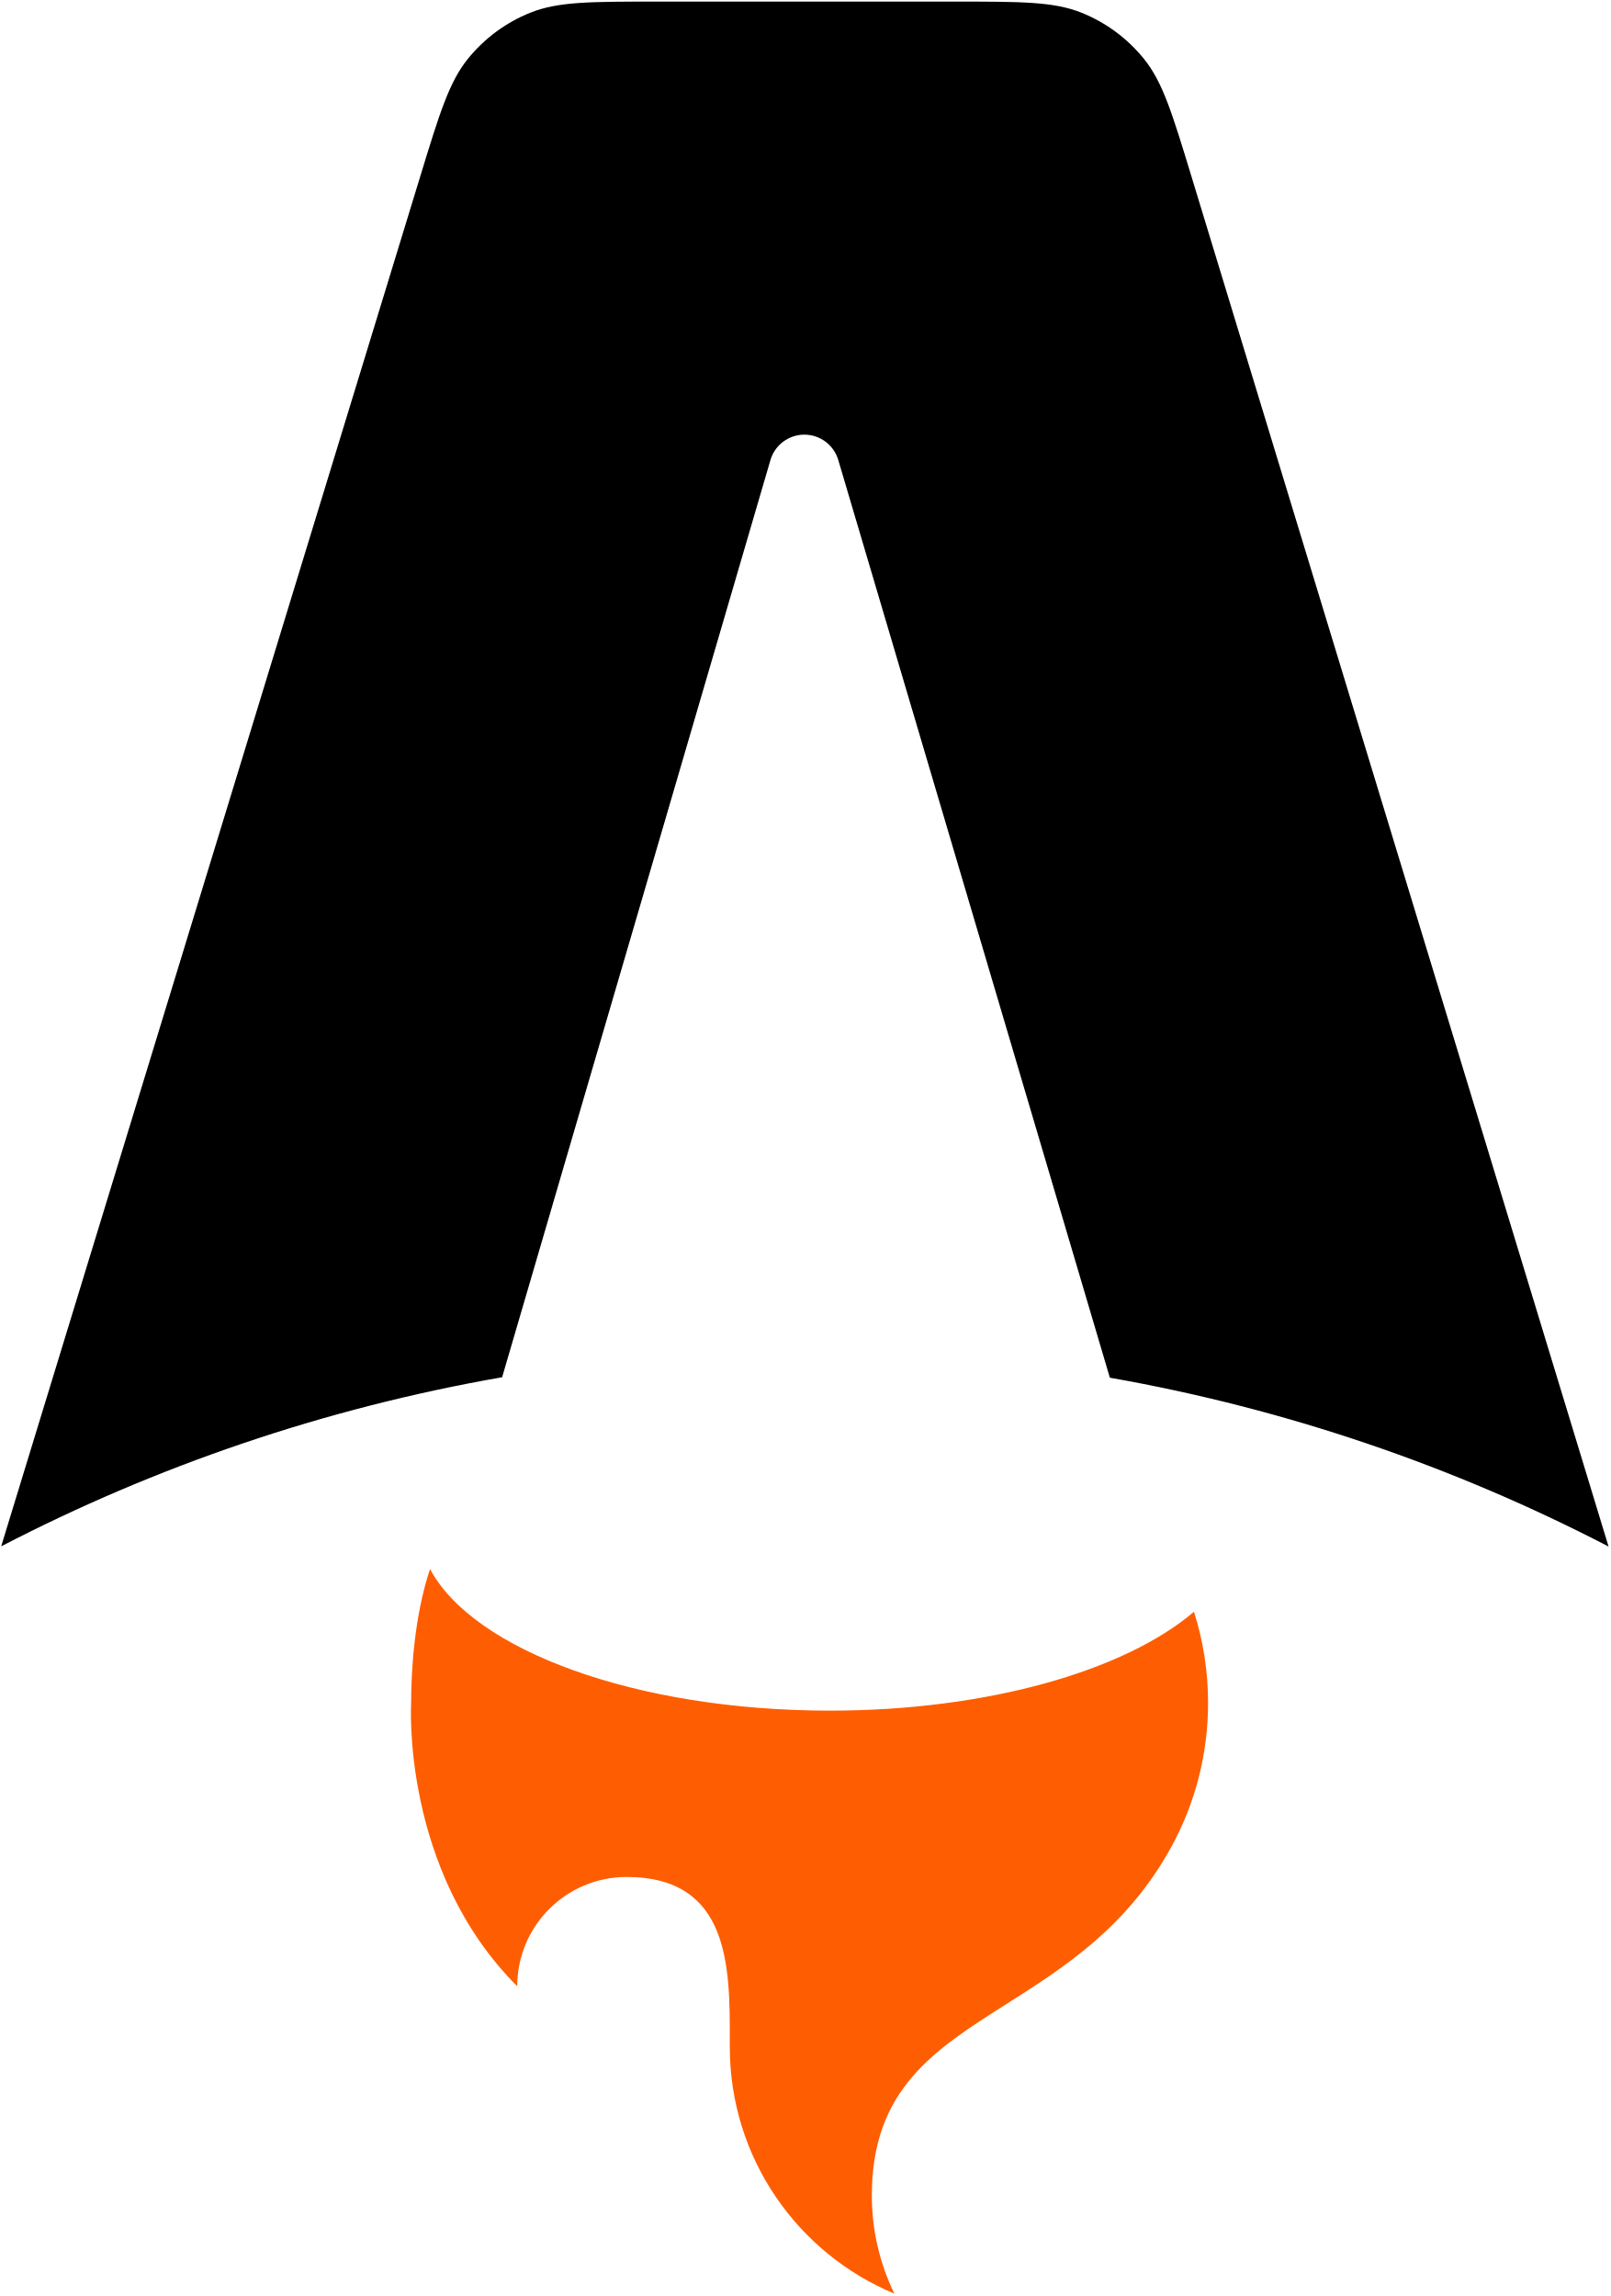
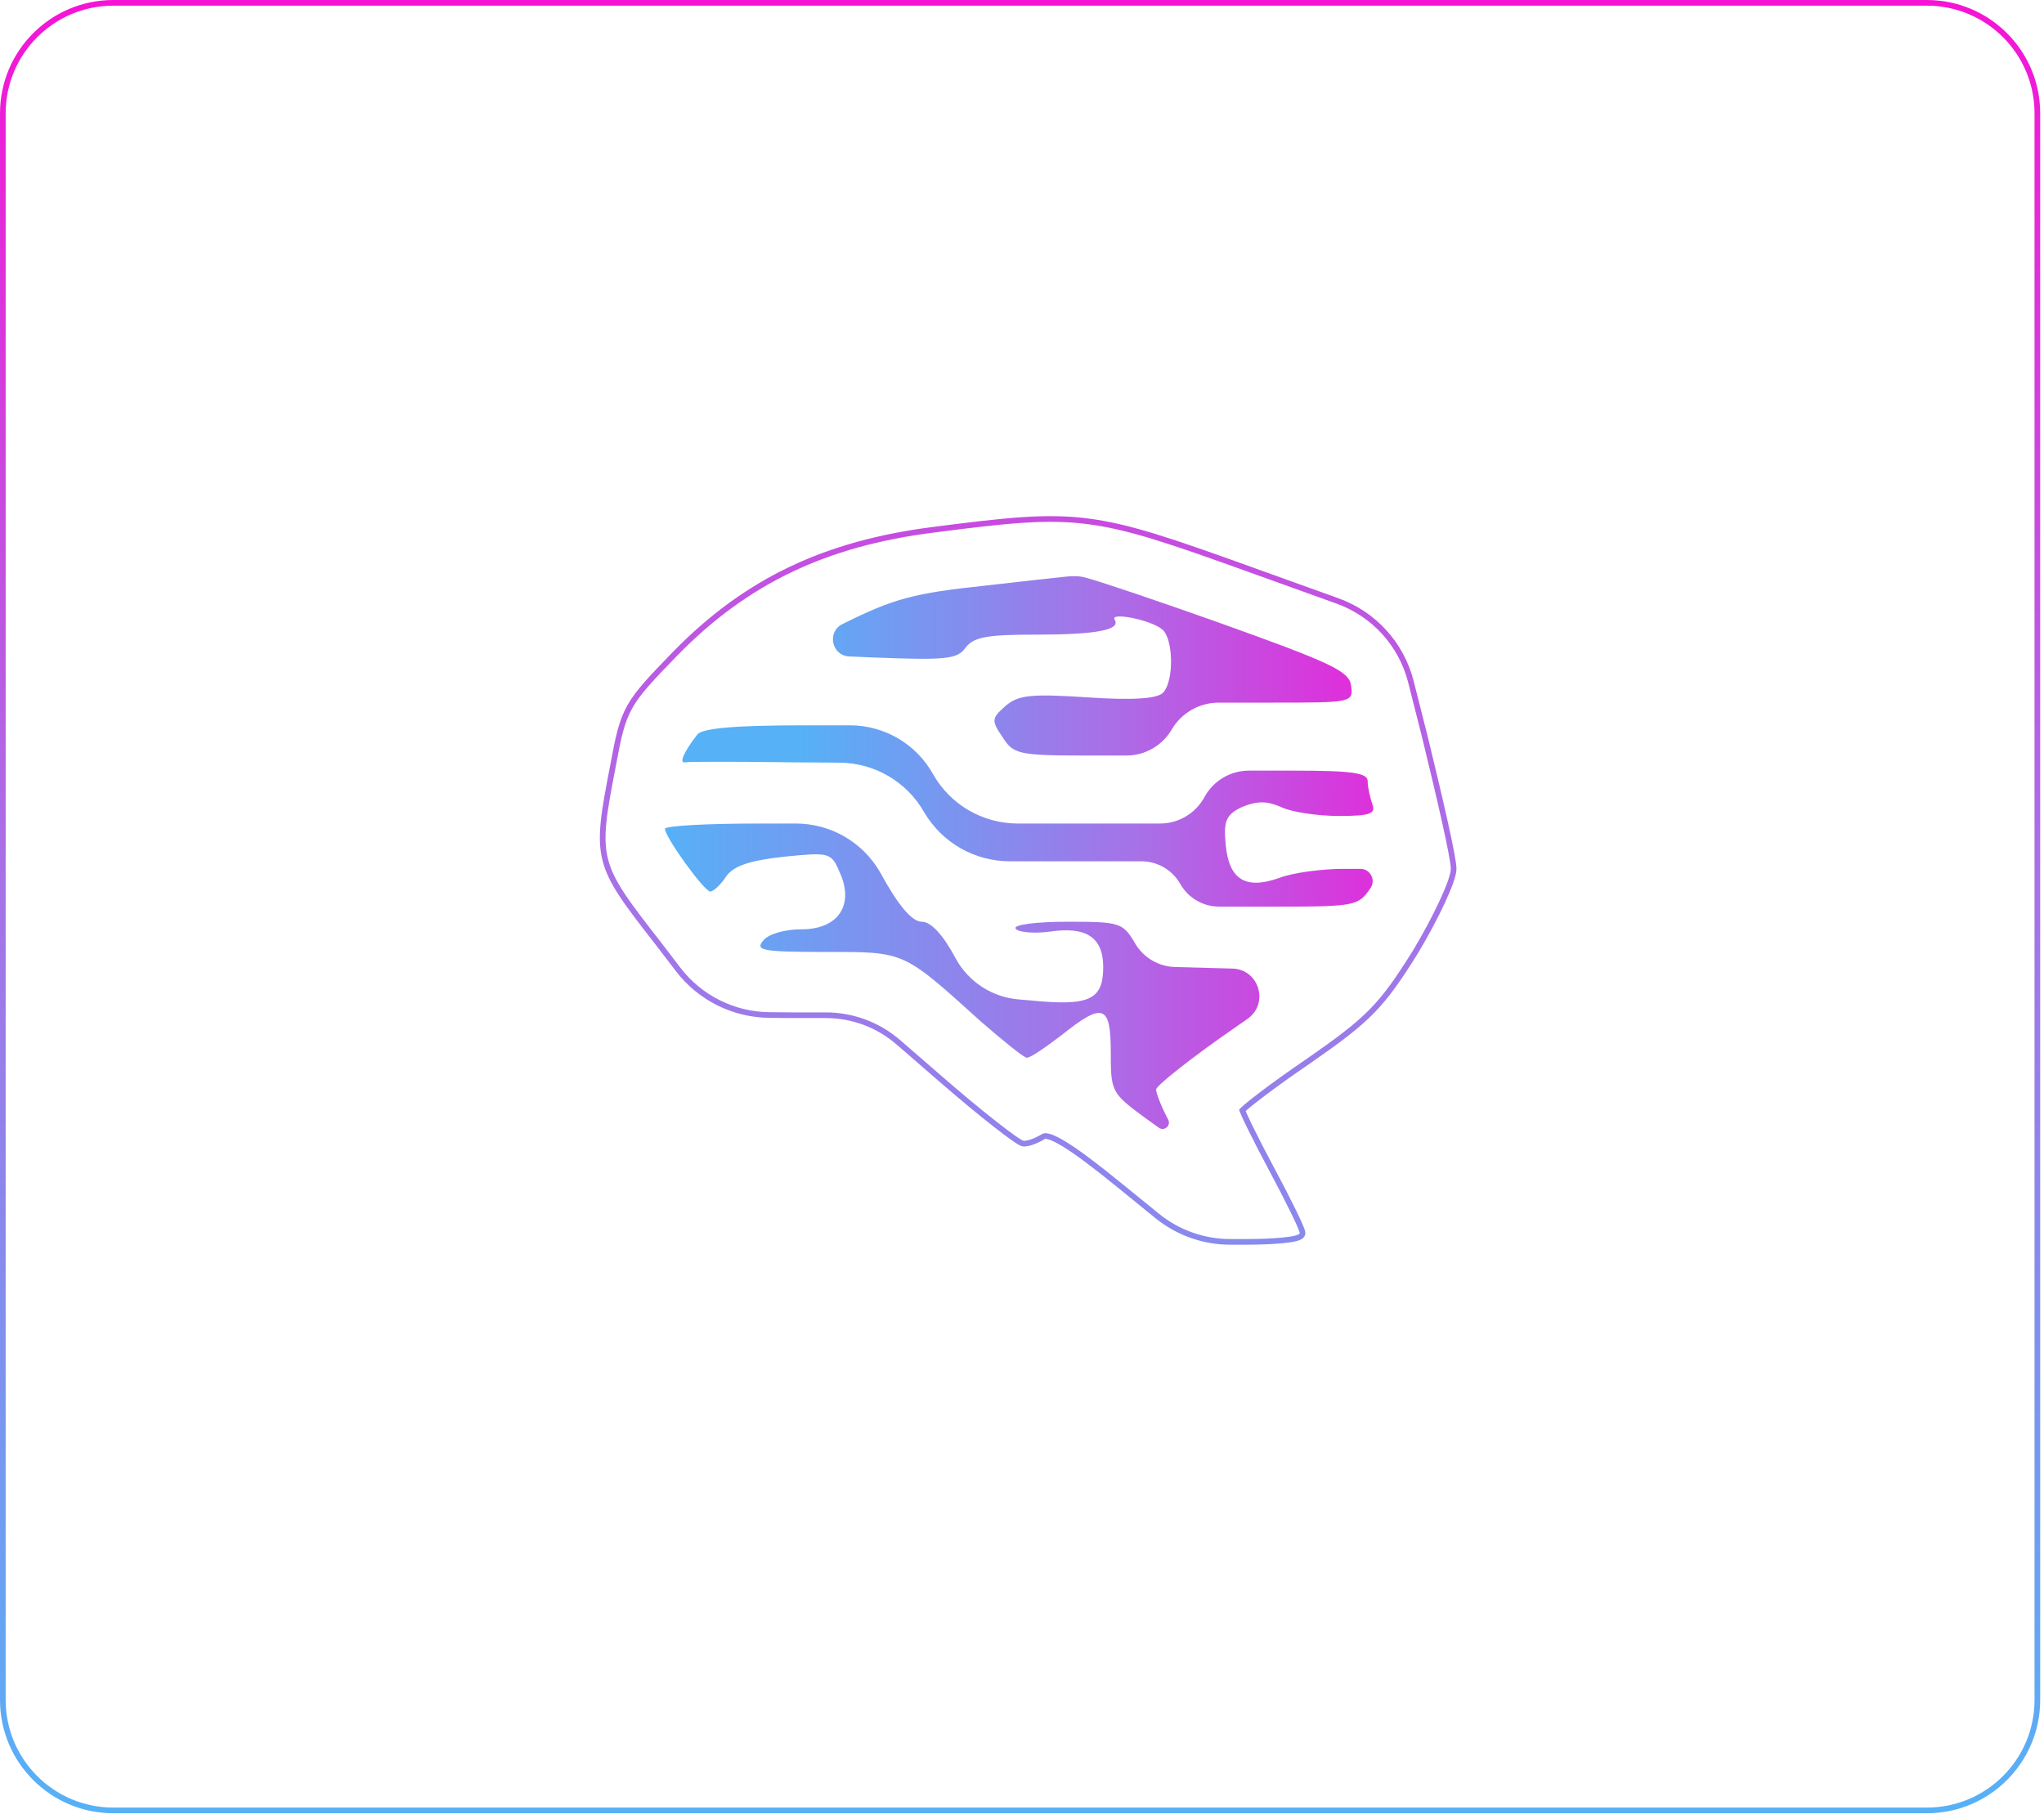
- <svg viewBox="0 0 627 894" fill="none">
-   <path fill-rule="evenodd" clip-rule="evenodd" d="M445.433 22.983C452.722 32.032 456.439 44.243 463.873 68.665L626.281 602.176C566.234 571.026 500.957 548.56 432.115 536.439L326.371 179.099C324.641 173.252 319.27 169.241 313.173 169.241C307.06 169.241 301.68 173.273 299.963 179.14L195.5 536.259C126.338 548.325 60.763 570.832 0.459 602.095L163.664 68.541C171.121 44.162 174.85 31.972 182.14 22.939C188.575 14.965 196.946 8.772 206.454 4.95C217.224 0.622 229.971 0.622 255.466 0.622H372.034C397.562 0.622 410.326 0.622 421.106 4.96C430.622 8.789 438.998 14.995 445.433 22.983Z" fill="currentColor" />
-   <path fill-rule="evenodd" clip-rule="evenodd" d="M464.867 627.566C438.094 650.46 384.655 666.073 323.101 666.073C247.551 666.073 184.229 642.553 167.426 610.921C161.419 629.05 160.072 649.798 160.072 663.052C160.072 663.052 156.114 728.134 201.38 773.401C201.38 749.896 220.435 730.842 243.939 730.842C284.226 730.842 284.181 765.99 284.144 794.506C284.143 795.36 284.142 796.209 284.142 797.051C284.142 840.333 310.595 877.436 348.215 893.075C342.596 881.518 339.444 868.54 339.444 854.825C339.444 813.545 363.679 798.175 391.845 780.311C414.255 766.098 439.155 750.307 456.315 718.629C465.268 702.101 470.352 683.17 470.352 663.052C470.352 650.68 468.43 638.757 464.867 627.566Z" fill="#FF5D01" />
+ <svg xmlns="http://www.w3.org/2000/svg" width="470" height="417" viewBox="0 0 470 417" fill="none">
+   <path d="M327.629 169.42L327.63 169.426C329.368 176.551 331.02 183.506 332.238 188.986C332.847 191.725 333.348 194.1 333.697 195.945C334.042 197.764 334.252 199.131 334.252 199.812C334.252 200.544 333.964 201.628 333.516 202.889C333.059 204.177 332.404 205.734 331.606 207.45C330.01 210.883 327.827 214.986 325.471 218.913L325.465 218.923C321.552 225.183 318.871 229.057 315.43 232.565C311.995 236.067 307.821 239.182 300.96 243.959L300.954 243.963C296.618 246.911 292.719 249.727 289.906 251.869C288.498 252.941 287.368 253.84 286.594 254.5C286.205 254.831 285.916 255.093 285.728 255.283C285.702 255.309 285.678 255.333 285.658 255.355C285.67 255.388 285.684 255.425 285.699 255.465C285.786 255.69 285.918 256 286.093 256.389C286.441 257.167 286.948 258.234 287.576 259.512C288.832 262.067 290.566 265.449 292.474 269.004C294.389 272.572 296.13 275.968 297.394 278.562C298.026 279.858 298.541 280.958 298.899 281.783C299.078 282.194 299.221 282.544 299.321 282.818C299.37 282.955 299.412 283.081 299.442 283.192C299.468 283.286 299.502 283.424 299.502 283.56C299.502 284.052 299.11 284.323 298.914 284.435C298.671 284.574 298.357 284.683 298.016 284.773C297.323 284.958 296.355 285.108 295.204 285.229C292.893 285.471 289.741 285.602 286.34 285.602H282.916C276.776 285.602 270.824 283.487 266.061 279.614L257.434 272.598L257.433 272.597C251.79 267.996 247.691 264.935 244.798 263.156C243.349 262.265 242.234 261.716 241.398 261.449C240.542 261.176 240.127 261.246 239.94 261.355C239.212 261.81 238.395 262.218 237.619 262.515C236.854 262.808 236.071 263.014 235.431 263.014C235.225 263.014 235.028 262.932 234.914 262.881C234.771 262.817 234.607 262.729 234.43 262.625C234.074 262.415 233.618 262.114 233.079 261.737C231.998 260.981 230.549 259.892 228.84 258.553C225.42 255.874 220.937 252.175 216.238 248.085L206.561 239.691C201.94 235.683 196.028 233.477 189.911 233.477L181.916 233.477L181.91 233.477L176.895 233.427C168.674 233.347 160.948 229.485 155.949 222.959L151.17 216.719C151.169 216.718 151.169 216.718 151.168 216.717C144.168 207.729 140.495 202.959 139.172 197.713C137.847 192.459 138.892 186.777 140.966 176.061C142.178 169.481 142.931 165.896 144.839 162.506C146.736 159.136 149.763 155.984 155.386 150.188L155.388 150.185C171.659 133.564 189.869 124.992 214.498 121.848C231.335 119.678 240.498 118.664 250.043 119.871C259.577 121.076 269.467 124.494 287.777 131.089C287.777 131.089 287.777 131.09 287.777 131.09L307.577 138.213C315.933 141.22 322.249 148.182 324.429 156.79L327.629 169.42ZM0.652 208.5V390.938C0.652 404.972 12.028 416.348 26.062 416.348H234.562H443.062C457.097 416.348 468.473 404.972 468.473 390.938V208.5V26.062C468.473 12.028 457.097 0.652 443.062 0.652H234.562H26.062C12.028 0.652 0.652 12.028 0.652 26.062V208.5Z" stroke="url(#paint0_linear_105_20)" stroke-width="1.303" />
+   <path d="M226.744 134.656C210.238 136.394 205.546 137.61 193.731 143.517V143.517C190.073 145.301 191.214 150.789 195.28 150.965L199.813 151.162C217.361 151.857 220.141 151.684 222.053 148.904C223.964 146.471 227.091 145.95 238.038 145.95C251.938 145.95 257.845 144.907 256.281 142.475C255.239 140.737 264.448 142.475 267.228 144.734C269.834 146.819 270.008 156.722 267.401 159.329C266.011 160.719 260.278 161.066 250.026 160.371C236.821 159.502 234.041 159.85 231.088 162.456C227.96 165.236 227.96 165.757 230.566 169.58C232.999 173.402 234.215 173.75 249.505 173.75H259.007C263.338 173.75 267.337 171.429 269.486 167.669V167.669V167.669C271.75 163.896 275.827 161.587 280.227 161.587H292.248C311.013 161.587 311.186 161.587 310.665 157.591C310.144 154.29 305.974 152.379 279.738 142.996C266.349 138.255 254.416 134.185 249.689 132.853C248.307 132.463 246.874 132.437 245.445 132.578C241.906 132.928 234.57 133.743 226.744 134.656Z" fill="url(#paint1_linear_105_20)" />
+   <path d="M160.371 168.885C157.244 172.881 156.027 175.661 157.591 175.314C158.286 175.14 169.58 175.14 182.437 175.314L193.072 175.392C201.115 175.451 208.517 179.791 212.496 186.781V186.781V186.781C216.585 193.776 224.079 198.075 232.181 198.075H243.771H262.452C266.155 198.075 269.572 200.066 271.397 203.288V203.288V203.288C273.223 206.509 276.64 208.5 280.342 208.5H293.29C311.707 208.5 312.402 208.326 315.182 204.156V204.156C316.385 202.278 315.036 199.813 312.805 199.813H308.927C304.062 199.813 297.286 200.681 294.159 201.898C286.34 204.678 282.517 202.245 281.822 194.079C281.301 188.693 281.996 187.303 285.645 185.565C289.12 184.175 291.205 184.175 294.506 185.565C296.939 186.781 303.02 187.65 307.885 187.65C315.182 187.65 316.399 187.129 315.53 184.87C315.009 183.306 314.487 181.048 314.487 179.658C314.487 177.746 311.012 177.225 297.46 177.225H287.178C282.914 177.225 278.992 179.559 276.957 183.306V183.306V183.306C274.923 187.054 271.001 189.388 266.737 189.388H247.42H234.005C225.971 189.388 218.555 185.076 214.581 178.094V178.094V178.094C210.721 171.125 203.383 166.8 195.416 166.8H185.217C168.711 166.8 161.587 167.495 160.371 168.885Z" fill="url(#paint2_linear_105_20)" />
+   <path d="M152.9 190.604C152.9 192.515 161.935 205.025 163.325 205.025C164.02 205.025 165.758 203.461 166.974 201.55C168.711 199.118 172.36 197.901 180.179 197.033C190.604 195.99 191.125 195.99 193.036 200.508C196.511 207.979 192.863 213.713 184.349 213.713C180.526 213.713 176.704 214.755 175.488 216.319C173.576 218.578 175.314 218.925 189.735 218.925C208.153 218.925 207.458 218.578 225.528 234.91C230.74 239.428 235.431 243.25 236.126 243.25C236.995 243.25 240.47 240.818 244.119 238.038C253.675 230.393 255.413 231.088 255.413 242.034C255.413 251.069 255.586 251.416 263.405 257.15L266.473 259.351C267.717 260.243 269.32 258.859 268.618 257.498V257.498C267.054 254.544 265.838 251.416 265.838 250.548C265.838 249.679 274.178 243.076 284.255 236.126L286.853 234.313C291.88 230.803 289.515 222.913 283.386 222.748V222.748L270.202 222.388C266.501 222.287 263.099 220.333 261.146 217.188V217.188C258.193 212.149 257.671 211.975 245.335 211.975C238.211 211.975 232.999 212.67 233.52 213.539C234.041 214.408 237.69 214.755 241.513 214.234C249.853 213.018 253.675 215.624 253.675 222.4C253.675 230.045 250.374 231.435 236.648 230.045L234.17 229.833C228.119 229.314 222.725 225.809 219.794 220.489V220.489C216.84 214.929 214.06 211.975 211.975 211.975C209.716 211.975 206.589 208.326 202.419 200.681V200.681C198.445 193.699 191.029 189.388 182.995 189.388H174.445C162.63 189.388 152.9 189.909 152.9 190.604Z" fill="url(#paint3_linear_105_20)" />
+   <defs>
+     <linearGradient id="paint0_linear_105_20" x1="234.562" y1="417" x2="234.562" y2="0" gradientUnits="userSpaceOnUse">
+       <stop stop-color="#56B1F6" />
+       <stop offset="0.521" stop-color="#A870E7" />
+       <stop offset="1" stop-color="#F613D6" />
+     </linearGradient>
+     <linearGradient id="paint1_linear_105_20" x1="179.819" y1="173.316" x2="334.239" y2="173.316" gradientUnits="userSpaceOnUse">
+       <stop stop-color="#56B1F6" />
+       <stop offset="0.479" stop-color="#A870E7" />
+       <stop offset="1" stop-color="#F613D6" />
+     </linearGradient>
+     <linearGradient id="paint2_linear_105_20" x1="183.728" y1="197.423" x2="340.103" y2="198.727" gradientUnits="userSpaceOnUse">
+       <stop stop-color="#56B1F6" />
+       <stop offset="0.505" stop-color="#A870E7" />
+       <stop offset="1" stop-color="#F613D6" />
+     </linearGradient>
+     <linearGradient id="paint3_linear_105_20" x1="152.453" y1="263.231" x2="341.406" y2="263.231" gradientUnits="userSpaceOnUse">
+       <stop stop-color="#56B1F6" />
+       <stop offset="0.521" stop-color="#A870E7" />
+       <stop offset="1" stop-color="#F613D6" />
+     </linearGradient>
+   </defs>
</svg>
